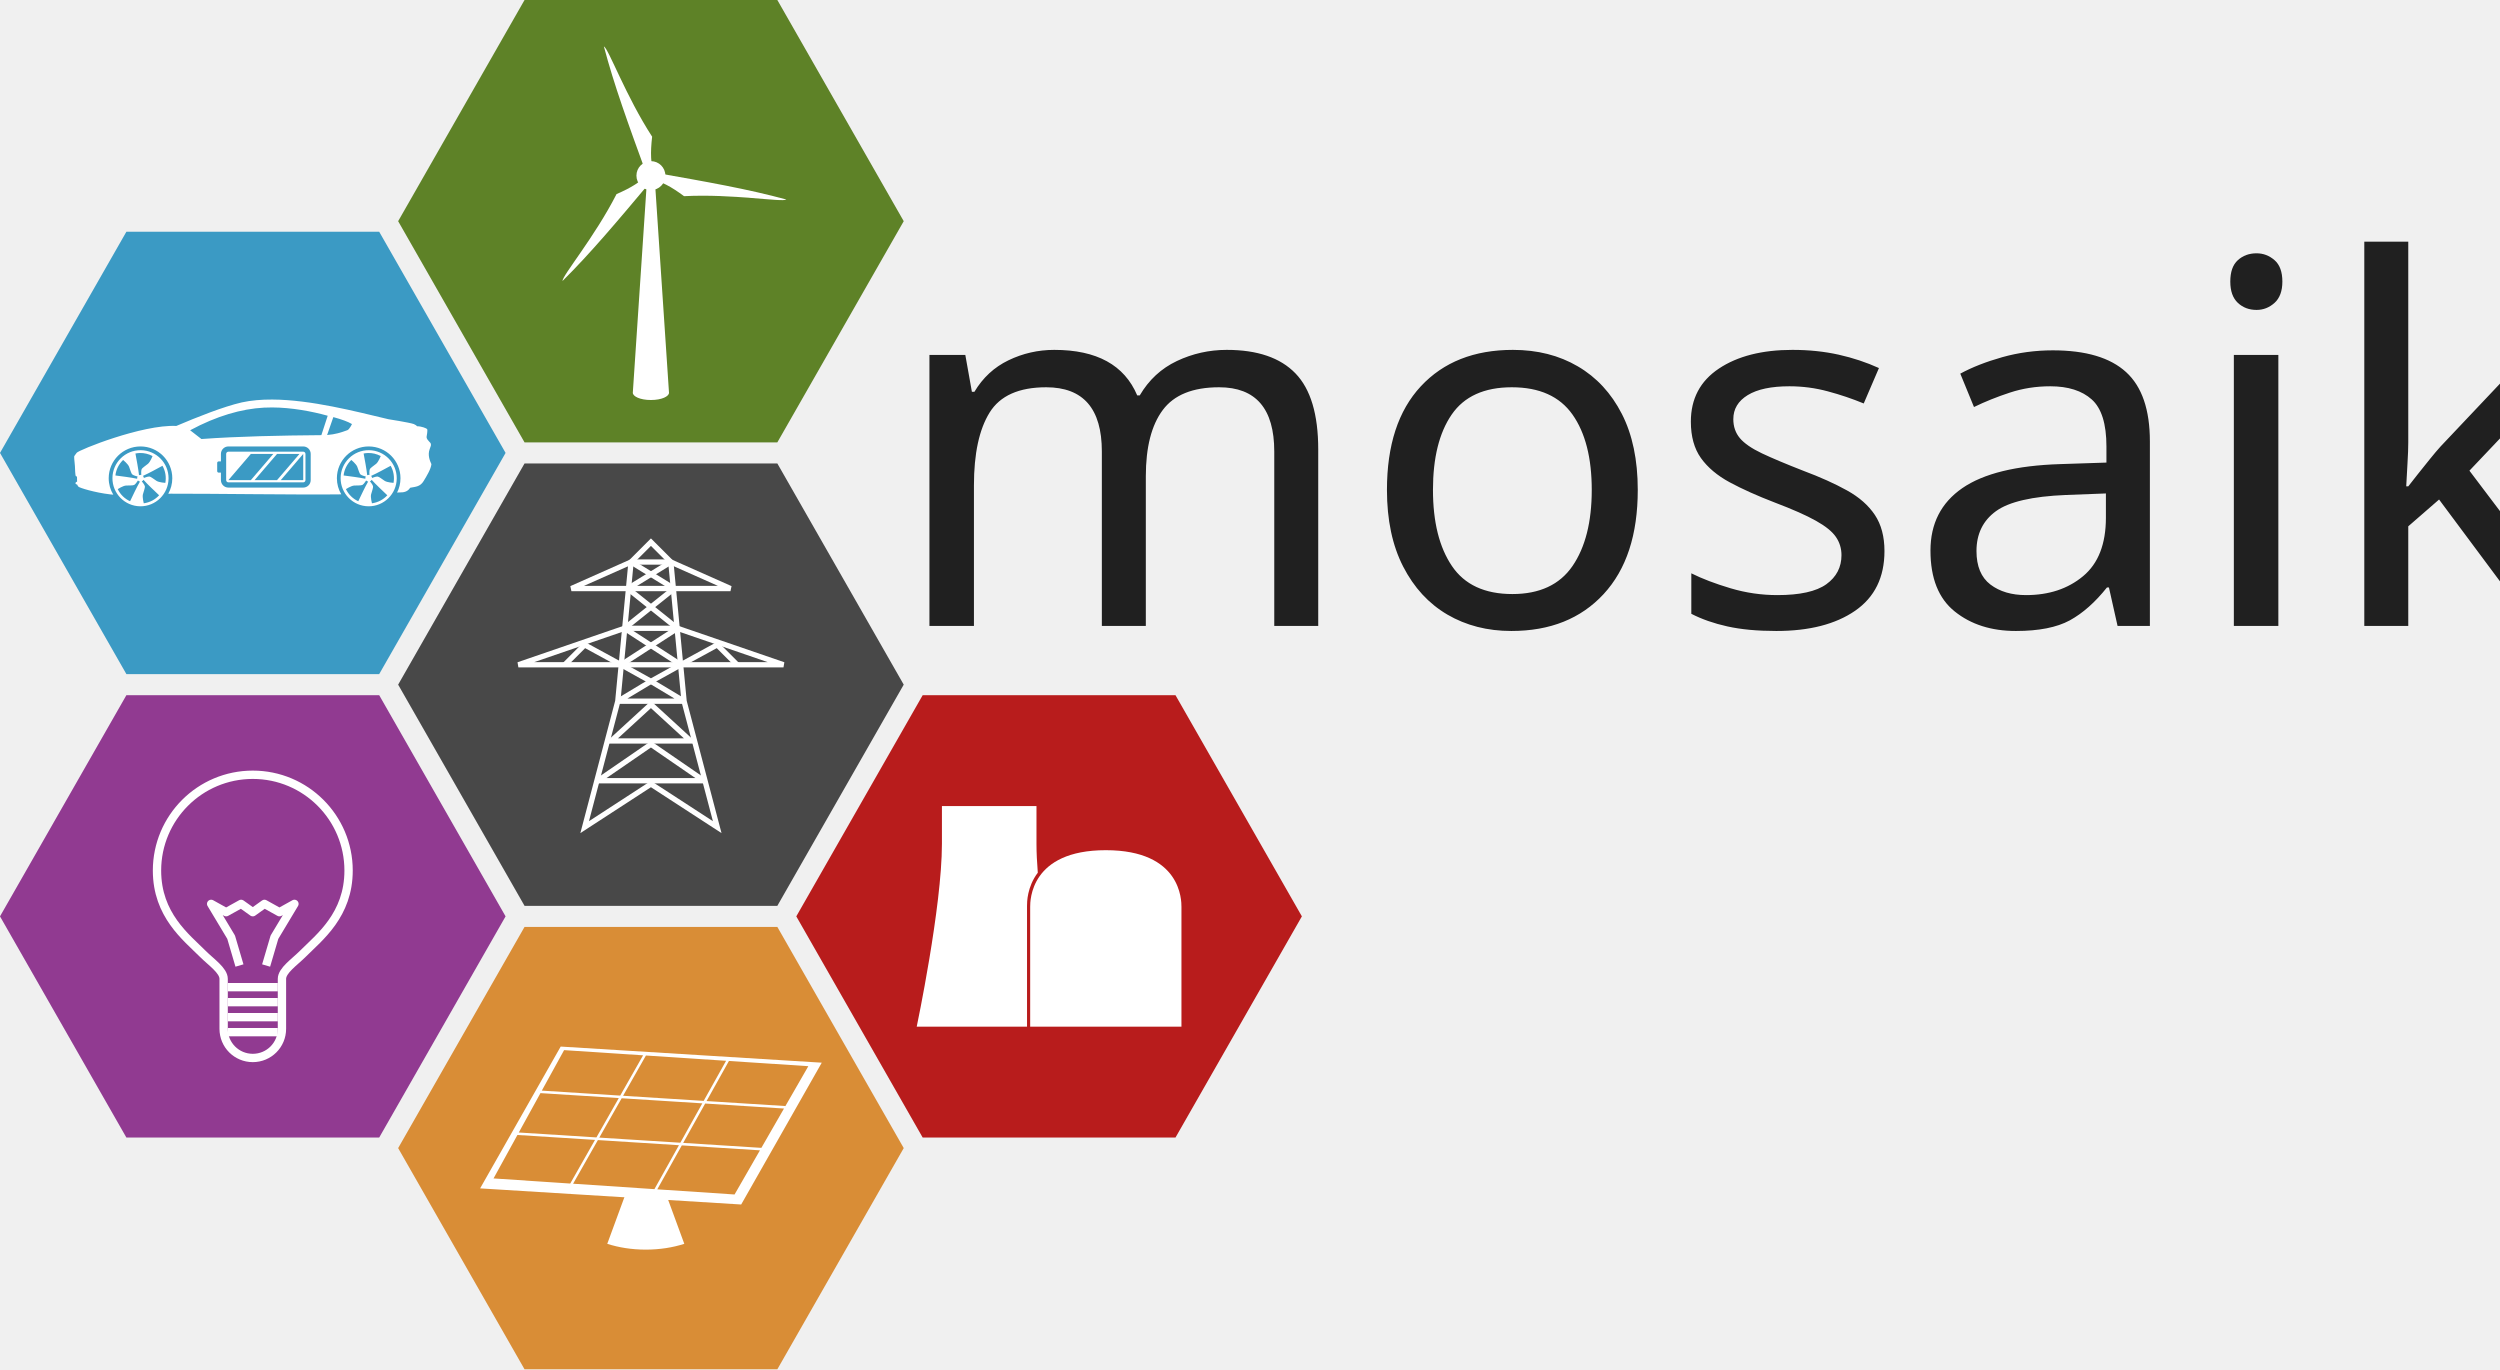
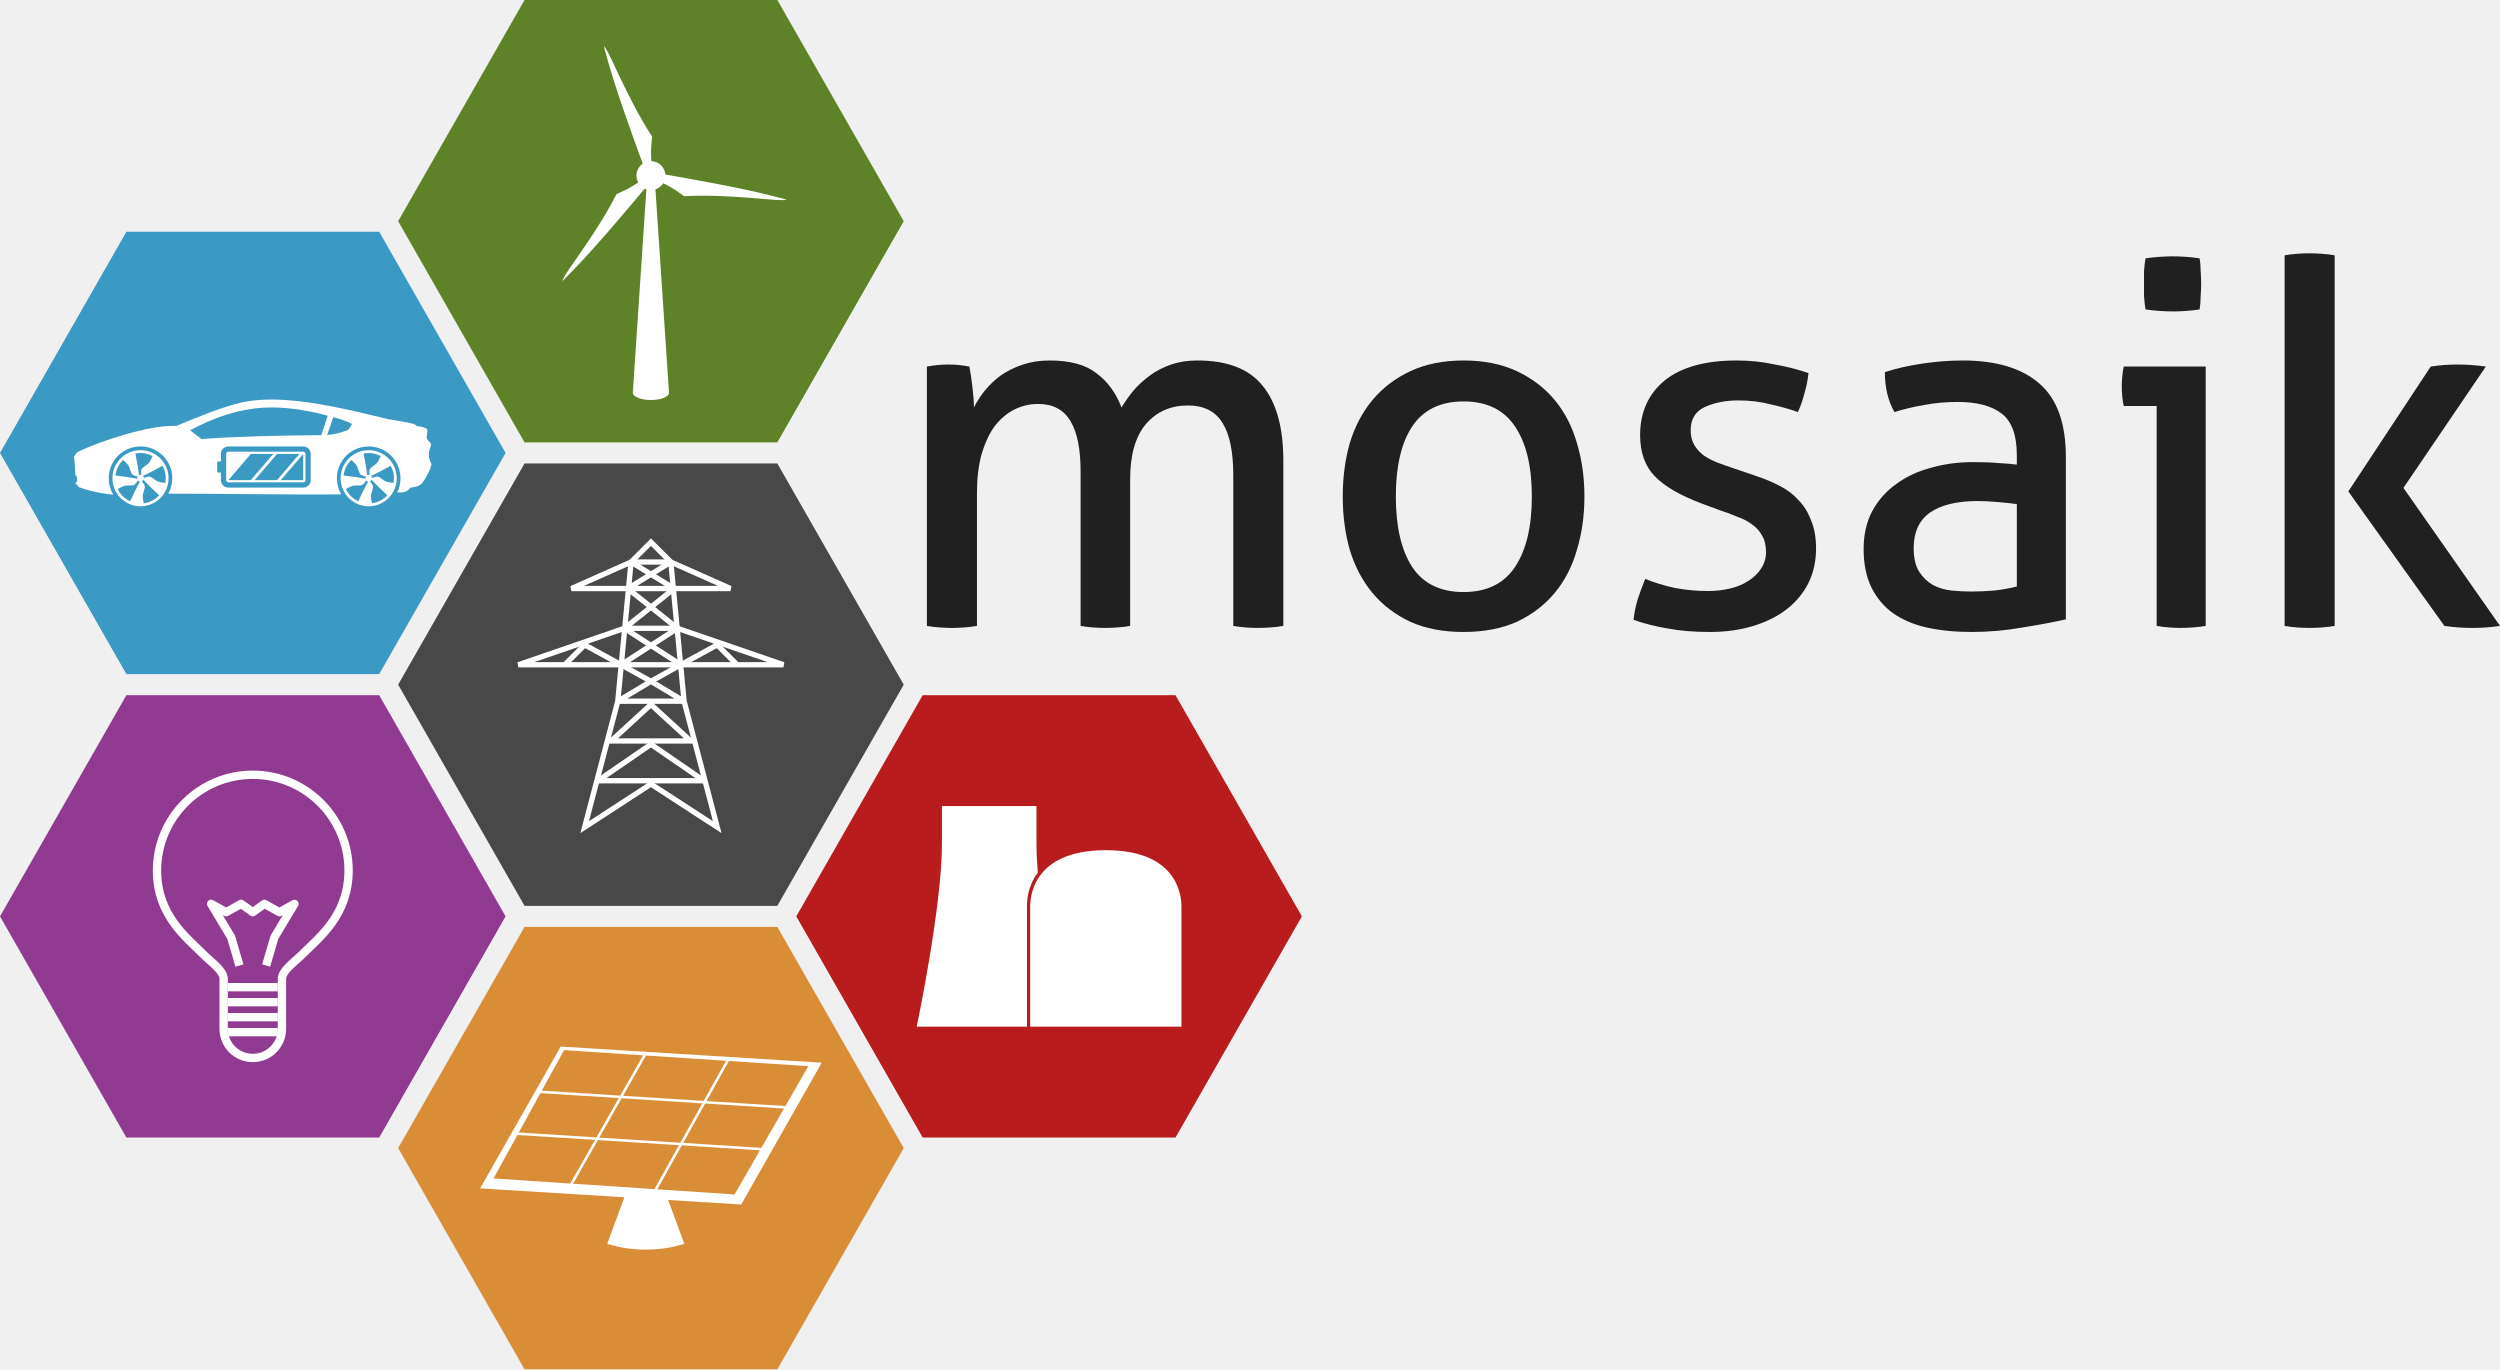
- <svg xmlns="http://www.w3.org/2000/svg" width="593.374" height="325" id="svg3175" version="1.1">
+ <svg xmlns="http://www.w3.org/2000/svg" version="1.1" width="593.374" height="325" id="svg3175">
  <defs id="defs3177" />
-   <g id="layer1" transform="translate(-150,-552.3622)">
-     <text xml:space="preserve" style="font-size:120px;font-style:normal;font-variant:normal;font-weight:normal;font-stretch:normal;text-align:start;line-height:125%;letter-spacing:0px;word-spacing:0px;writing-mode:lr-tb;text-anchor:start;fill:#202020;fill-opacity:1;stroke:none;font-family:Aller;-inkscape-font-specification:Aller" x="360.4" y="700.922" id="text3183">
-       <tspan id="tspan3185" x="360.4" y="700.922" style="font-size:120px;font-style:normal;font-variant:normal;font-weight:normal;font-stretch:normal;text-align:start;line-height:125%;writing-mode:lr-tb;text-anchor:start;fill:#202020;fill-opacity:1;font-family:Aller;-inkscape-font-specification:Aller">mosaik</tspan>
-     </text>
-     <path style="fill:#b81c1c;fill-opacity:1;stroke:none" d="m 369,717.362 -30,52.5 30,52.5 60,0 30,-52.5 -30,-52.5 z" id="path4005-8" />
-     <path style="fill:#484848;fill-opacity:1;stroke:none" d="m 274.5,662.362 -30,52.5 30,52.5 60,0 30,-52.5 -30,-52.5 z" id="path4005-84" />
-     <path style="fill:#5e8227;fill-opacity:1;stroke:none" d="m 274.5,552.362 -30,52.5 30,52.5 60,0 30,-52.5 -30,-52.5 z" id="path4005-3" />
-     <path style="fill:#3b9ac4;fill-opacity:1;stroke:none" d="m 180,607.362 -30,52.5 30,52.5 60,0 30,-52.5 -30,-52.5 z" id="path4005-4" />
-     <path style="fill:#d98d36;fill-opacity:1;stroke:none" d="m 274.5,772.362 -30,52.5 30,52.5 60,0 30,-52.5 -30,-52.5 z" id="path4005-8-0" />
-     <path style="fill:#913a91;fill-opacity:1;stroke:none" d="m 180,717.362 -30,52.5 30,52.5 60,0 30,-52.5 -30,-52.5 z" id="path4005-8-1" />
+   <g transform="translate(-150,-552.3622)" id="layer1">
+     <g id="text3183" style="font-size:120px;font-style:normal;font-variant:normal;font-weight:normal;font-stretch:normal;text-align:start;line-height:125%;letter-spacing:0px;word-spacing:0px;writing-mode:lr-tb;text-anchor:start;fill:#202020;fill-opacity:1;stroke:none;font-family:Aller;-inkscape-font-specification:Aller">
+       <path d="m 370,639.362 c 0.88,-0.16 1.72,-0.28 2.52,-0.36 0.88,-0.08 1.76,-0.12 2.64,-0.12 0.88,6e-5 1.68,0.04 2.4,0.12 0.8,0.08 1.64,0.2 2.52,0.36 0.24,1.2 0.48,2.8 0.72,4.8 0.24,1.92 0.36,3.56 0.36,4.92 0.72,-1.44 1.6,-2.8 2.64,-4.08 1.12,-1.36 2.4,-2.56 3.84,-3.6 1.52,-1.04 3.24,-1.88 5.16,-2.52 1.92,-0.64 4.04,-0.96 6.36,-0.96 4.8,6e-5 8.48,1 11.04,3 2.64,1.92 4.64,4.64 6,8.16 0.8,-1.36 1.76,-2.72 2.88,-4.08 1.2,-1.36 2.52,-2.56 3.96,-3.6 1.44,-1.04 3.08,-1.88 4.92,-2.52 1.84,-0.64 3.92,-0.96 6.24,-0.96 7.12,6e-5 12.28,2 15.48,6 3.28,4 4.92,9.92 4.92,17.76 l 0,39.24 c -0.88,0.16 -1.88,0.28 -3,0.36 -1.12,0.08 -2.12,0.12 -3,0.12 -0.88,0 -1.88,-0.04 -3,-0.12 -1.04,-0.08 -2,-0.2 -2.88,-0.36 l 0,-35.76 c -8e-5,-5.52 -0.84,-9.64 -2.52,-12.36 -1.68,-2.8 -4.44,-4.2 -8.28,-4.2 -4.08,5e-5 -7.4,1.48 -9.96,4.44 -2.48,2.96 -3.72,7.32 -3.72,13.08 l 0,34.8 c -0.88,0.16 -1.88,0.28 -3,0.36 -1.04,0.08 -2,0.12 -2.88,0.12 -0.88,0 -1.88,-0.04 -3,-0.12 -1.04,-0.08 -2,-0.2 -2.88,-0.36 l 0,-36.6 c -4e-5,-5.36 -0.8,-9.36 -2.4,-12 -1.6,-2.72 -4.16,-4.08 -7.68,-4.08 -2,5e-5 -3.88,0.44 -5.64,1.32 -1.76,0.88 -3.32,2.2 -4.68,3.96 -1.28,1.76 -2.32,4 -3.12,6.72 -0.72,2.64 -1.08,5.72 -1.08,9.24 l 0,31.44 c -0.88,0.16 -1.88,0.28 -3,0.36 -1.04,0.08 -2,0.12 -2.88,0.12 -0.88,0 -1.88,-0.04 -3,-0.12 -1.12,-0.08 -2.12,-0.2 -3,-0.36 l 0,-61.56" id="path3047" style="line-height:125%;fill:#202020;font-family:Aller;-inkscape-font-specification:Aller" />
+       <path d="m 497.382,702.362 c -4.8,0 -9,-0.8 -12.6,-2.4 -3.6,-1.68 -6.6,-3.96 -9,-6.84 -2.4,-2.88 -4.2,-6.28 -5.4,-10.2 -1.12,-3.92 -1.68,-8.16 -1.68,-12.72 -10e-6,-4.56 0.56,-8.8 1.68,-12.72 1.2,-3.92 3,-7.32 5.4,-10.2 2.4,-2.88 5.4,-5.16 9,-6.84 3.6,-1.68 7.8,-2.52 12.6,-2.52 4.8,6e-5 9,0.84 12.6,2.52 3.6,1.68 6.6,3.96 9,6.84 2.4,2.88 4.16,6.28 5.28,10.2 1.2,3.92 1.8,8.16 1.8,12.72 -6e-5,4.56 -0.6,8.8 -1.8,12.72 -1.12,3.92 -2.88,7.32 -5.28,10.2 -2.4,2.88 -5.4,5.16 -9,6.84 -3.6,1.6 -7.8,2.4 -12.6,2.4 m 0,-9.48 c 5.52,1e-5 9.6,-2 12.24,-6 2.64,-4 3.96,-9.56 3.96,-16.68 -5e-5,-7.12 -1.32,-12.64 -3.96,-16.56 -2.64,-4 -6.72,-6 -12.24,-6 -5.52,5e-5 -9.6,2 -12.24,6 -2.56,3.92 -3.84,9.44 -3.84,16.56 -2e-5,7.12 1.28,12.68 3.84,16.68 2.64,4 6.72,6 12.24,6" id="path3049" style="line-height:125%;fill:#202020;font-family:Aller;-inkscape-font-specification:Aller" />
+       <path d="m 540.482,689.762 c 2.16,0.88 4.52,1.6 7.08,2.16 2.64,0.48 5.24,0.72 7.8,0.72 1.84,10e-6 3.6,-0.2 5.28,-0.6 1.68,-0.4 3.12,-1 4.32,-1.8 1.28,-0.8 2.28,-1.76 3,-2.88 0.8,-1.2 1.2,-2.52 1.2,-3.96 -3e-5,-1.6 -0.32,-2.92 -0.96,-3.96 -0.56,-1.04 -1.36,-1.92 -2.4,-2.64 -0.96,-0.72 -2.12,-1.32 -3.48,-1.8 -1.28,-0.56 -2.68,-1.08 -4.2,-1.56 l -4.2,-1.56 c -5.12,-1.92 -8.84,-4.08 -11.16,-6.48 -2.32,-2.4 -3.48,-5.64 -3.48,-9.72 0,-5.44 1.92,-9.76 5.76,-12.96 3.92,-3.2 9.64,-4.8 17.16,-4.8 3.12,6e-5 6.16,0.32 9.12,0.96 3.04,0.56 5.68,1.24 7.92,2.04 -0.16,1.6 -0.48,3.2 -0.96,4.8 -0.4,1.6 -0.92,3.08 -1.56,4.44 -1.76,-0.64 -3.88,-1.24 -6.36,-1.8 -2.4,-0.64 -5,-0.96 -7.8,-0.96 -2.96,5e-5 -5.6,0.52 -7.92,1.56 -2.24,1.04 -3.36,2.88 -3.36,5.52 -2e-5,1.36 0.28,2.52 0.84,3.48 0.56,0.96 1.32,1.8 2.28,2.52 0.96,0.64 2.04,1.2 3.24,1.68 1.28,0.48 2.64,0.96 4.08,1.44 l 5.28,1.8 c 1.92,0.64 3.72,1.4 5.4,2.28 1.76,0.88 3.24,2 4.44,3.36 1.28,1.28 2.28,2.88 3,4.8 0.8,1.84 1.2,4.08 1.2,6.72 -5e-5,2.96 -0.6,5.68 -1.8,8.16 -1.2,2.4 -2.92,4.48 -5.16,6.24 -2.16,1.68 -4.8,3 -7.92,3.96 -3.12,0.96 -6.56,1.44 -10.32,1.44 -3.84,0 -7.2,-0.28 -10.08,-0.84 -2.88,-0.48 -5.56,-1.16 -8.04,-2.04 0.16,-1.6 0.48,-3.2 0.96,-4.8 0.56,-1.68 1.16,-3.32 1.8,-4.92" id="path3051" style="line-height:125%;fill:#202020;font-family:Aller;-inkscape-font-specification:Aller" />
+       <path d="m 628.692,672.002 c -1.2,-0.16 -2.72,-0.32 -4.56,-0.48 -1.84,-0.16 -3.4,-0.24 -4.68,-0.24 -4.96,3e-5 -8.76,0.92 -11.4,2.76 -2.56,1.84 -3.84,4.64 -3.84,8.4 -2e-5,2.4 0.44,4.28 1.32,5.64 0.88,1.36 1.96,2.4 3.24,3.12 1.36,0.72 2.84,1.16 4.44,1.32 1.6,0.16 3.12,0.24 4.56,0.24 1.84,1e-5 3.72,-0.08 5.64,-0.24 2,-0.24 3.76,-0.56 5.28,-0.96 l 0,-19.56 m 0,-11.64 c -4e-5,-4.72 -1.2,-8 -3.6,-9.84 -2.4,-1.84 -5.88,-2.76 -10.44,-2.76 -2.8,5e-5 -5.44,0.24 -7.92,0.72 -2.4,0.4 -4.76,0.96 -7.08,1.68 -1.52,-2.64 -2.28,-5.8 -2.28,-9.48 2.72,-0.88 5.72,-1.56 9,-2.04 3.28,-0.48 6.44,-0.72 9.48,-0.72 8,6e-5 14.08,1.84 18.24,5.52 4.16,3.6 6.24,9.4 6.24,17.4 l 0,38.52 c -2.8,0.64 -6.2,1.28 -10.2,1.92 -4,0.72 -8.08,1.08 -12.24,1.08 -3.92,0 -7.48,-0.36 -10.68,-1.08 -3.12,-0.72 -5.8,-1.88 -8.04,-3.48 -2.16,-1.6 -3.84,-3.64 -5.04,-6.12 -1.2,-2.48 -1.8,-5.48 -1.8,-9 -10e-6,-3.44 0.68,-6.44 2.04,-9 1.44,-2.64 3.36,-4.8 5.76,-6.48 2.4,-1.76 5.16,-3.04 8.28,-3.84 3.12,-0.88 6.4,-1.32 9.84,-1.32 2.56,4e-5 4.64,0.08 6.24,0.24 1.68,0.08 3.08,0.2 4.2,0.36 l 0,-2.28" id="path3053" style="line-height:125%;fill:#202020;font-family:Aller;-inkscape-font-specification:Aller" />
+       <path d="m 661.881,648.722 -7.8,0 c -0.16,-0.64 -0.28,-1.36 -0.36,-2.16 -0.08,-0.88 -0.12,-1.72 -0.12,-2.52 0,-0.8 0.04,-1.6 0.12,-2.4 0.08,-0.88 0.2,-1.64 0.36,-2.28 l 19.44,0 0,61.56 c -0.88,0.16 -1.88,0.28 -3,0.36 -1.04,0.08 -2,0.12 -2.88,0.12 -0.8,0 -1.76,-0.04 -2.88,-0.12 -1.04,-0.08 -2,-0.2 -2.88,-0.36 l 0,-52.2 m -2.64,-22.92 c -0.16,-0.96 -0.28,-2 -0.36,-3.12 -1e-5,-1.12 -1e-5,-2.12 0,-3 -1e-5,-0.88 -1e-5,-1.88 0,-3 0.08,-1.12 0.2,-2.12 0.36,-3 1.04,-0.16 2.16,-0.28 3.36,-0.36 1.2,-0.08 2.24,-0.12 3.12,-0.12 0.88,9e-5 1.92,0.04 3.12,0.12 1.2,0.08 2.28,0.2 3.24,0.36 0.16,0.88 0.24,1.88 0.24,3 0.08,1.12 0.12,2.12 0.12,3 -2e-5,0.88 -0.04,1.88 -0.12,3 -2e-5,1.12 -0.08,2.16 -0.24,3.12 -0.96,0.16 -2.04,0.28 -3.24,0.36 -1.12,0.08 -2.12,0.12 -3,0.12 -0.96,7e-5 -2.04,-0.04 -3.24,-0.12 -1.2,-0.08 -2.32,-0.2 -3.36,-0.36" id="path3055" style="line-height:125%;fill:#202020;font-family:Aller;-inkscape-font-specification:Aller" />
+       <path d="m 692.254,612.962 c 0.88,-0.16 1.84,-0.28 2.88,-0.36 1.12,-0.08 2.12,-0.12 3,-0.12 0.88,9e-5 1.88,0.04 3,0.12 1.12,0.08 2.12,0.2 3,0.36 l 0,87.96 c -0.88,0.16 -1.88,0.28 -3,0.36 -1.12,0.08 -2.12,0.12 -3,0.12 -0.88,0 -1.88,-0.04 -3,-0.12 -1.04,-0.08 -2,-0.2 -2.88,-0.36 l 0,-87.96 m 15.12,56.04 19.56,-29.64 c 1.04,-0.16 2.08,-0.28 3.12,-0.36 1.04,-0.08 2.12,-0.12 3.24,-0.12 1.2,6e-5 2.32,0.04 3.36,0.12 1.12,0.08 2.24,0.2 3.36,0.36 l -19.56,28.8 22.92,32.76 c -1.12,0.16 -2.2,0.28 -3.24,0.36 -1.04,0.08 -2.12,0.12 -3.24,0.12 -1.12,0 -2.24,-0.04 -3.36,-0.12 -1.12,-0.08 -2.24,-0.2 -3.36,-0.36 l -22.8,-31.92" id="path3057" style="line-height:125%;fill:#202020;font-family:Aller;-inkscape-font-specification:Aller" />
+     </g>
+     <path d="m 369,717.362 -30,52.5 30,52.5 60,0 30,-52.5 -30,-52.5 z" id="path4005-8" style="fill:#b81c1c;fill-opacity:1;stroke:none" />
+     <path d="m 274.5,662.362 -30,52.5 30,52.5 60,0 30,-52.5 -30,-52.5 z" id="path4005-84" style="fill:#484848;fill-opacity:1;stroke:none" />
+     <path d="m 274.5,552.362 -30,52.5 30,52.5 60,0 30,-52.5 -30,-52.5 z" id="path4005-3" style="fill:#5e8227;fill-opacity:1;stroke:none" />
+     <path d="m 180,607.362 -30,52.5 30,52.5 60,0 30,-52.5 -30,-52.5 z" id="path4005-4" style="fill:#3b9ac4;fill-opacity:1;stroke:none" />
+     <path d="m 274.5,772.362 -30,52.5 30,52.5 60,0 30,-52.5 -30,-52.5 z" id="path4005-8-0" style="fill:#d98d36;fill-opacity:1;stroke:none" />
+     <path d="m 180,717.362 -30,52.5 30,52.5 60,0 30,-52.5 -30,-52.5 z" id="path4005-8-1" style="fill:#913a91;fill-opacity:1;stroke:none" />
    <g transform="matrix(0.1717984,0,0,0.1717984,252.9534,476.8175)" id="g3100">
-       <path id="path3778" d="m 295,682.362 -20,300 c 0,5 10,10 25,10 15,0 25,-5 25,-10 l -20,-300 z" style="fill:#ffffff;fill-opacity:1;stroke:none" />
-       <path transform="translate(30,472.3616)" d="m 290,210 c 0,11.046 -8.954,20 -20,20 -11.046,0 -20,-8.954 -20,-20 0,-11.046 8.954,-20 20,-20 11.046,0 20,8.954 20,20 z" id="path3772" style="fill:#ffffff;fill-opacity:1;stroke:none" />
-       <path id="rect3774" d="m 487.133,715.373 c -5.792,4.056 -74.729,-8.1 -141.346,-4.615 -17.96,-13.321 -31.864,-20.85 -46.636,-23.455 l 1.736,-9.848 c 78.785,13.892 132.949,23.443 186.245,37.917 z" style="fill:#ffffff;fill-opacity:1;stroke:none" />
-       <path id="rect3774-50" d="m 177.843,827.971 c -0.616,-7.044 44.379,-60.667 74.669,-120.102 20.516,-8.893 33.988,-17.17 43.63,-28.66 l 7.66,6.428 c -51.423,61.284 -86.776,103.416 -125.96,142.334 z" style="fill:#ffffff;fill-opacity:1;stroke:none" />
-       <path id="rect3774-5" d="m 235.016,503.836 c 6.409,2.988 30.35,68.767 66.677,124.717 -2.557,22.214 -2.125,38.02 3.006,52.115 l -9.397,3.42 c -27.362,-75.175 -46.173,-126.859 -60.285,-180.252 z" style="fill:#ffffff;fill-opacity:1;stroke:none" />
+       <path d="m 295,682.362 -20,300 c 0,5 10,10 25,10 15,0 25,-5 25,-10 l -20,-300 z" id="path3778" style="fill:#ffffff;fill-opacity:1;stroke:none" />
+       <path d="m 290,210 a 20,20 0 1 1 -40,0 20,20 0 1 1 40,0 z" transform="translate(30,472.3616)" id="path3772" style="fill:#ffffff;fill-opacity:1;stroke:none" />
+       <path d="m 487.133,715.373 c -5.792,4.056 -74.729,-8.1 -141.346,-4.615 -17.96,-13.321 -31.864,-20.85 -46.636,-23.455 l 1.736,-9.848 c 78.785,13.892 132.949,23.443 186.245,37.917 z" id="rect3774" style="fill:#ffffff;fill-opacity:1;stroke:none" />
+       <path d="m 177.843,827.971 c -0.616,-7.044 44.379,-60.667 74.669,-120.102 20.516,-8.893 33.988,-17.17 43.63,-28.66 l 7.66,6.428 c -51.423,61.284 -86.776,103.416 -125.96,142.334 z" id="rect3774-50" style="fill:#ffffff;fill-opacity:1;stroke:none" />
+       <path d="m 235.016,503.836 c 6.409,2.988 30.35,68.767 66.677,124.717 -2.557,22.214 -2.125,38.02 3.006,52.115 l -9.397,3.42 c -27.362,-75.175 -46.173,-126.859 -60.285,-180.252 z" id="rect3774-5" style="fill:#ffffff;fill-opacity:1;stroke:none" />
    </g>
    <g transform="matrix(0.1573032,0,0,0.1573032,257.309,595.7268)" id="g3123">
-       <path id="path4363" d="m 270,572.362 -90,40 240,0 -90,-40 z" style="fill:none;stroke:#ffffff;stroke-width:8;stroke-linecap:butt;stroke-linejoin:miter;stroke-miterlimit:4;stroke-opacity:1;stroke-dasharray:none" />
-       <path id="path4363-1" transform="translate(0,452.3616)" d="M 300,90 270,120 250,330 200,520 300,455 400,520 350,330 330,120 z" style="fill:none;stroke:#ffffff;stroke-width:8;stroke-linecap:square;stroke-linejoin:miter;stroke-miterlimit:4;stroke-opacity:1;stroke-dasharray:none" />
-       <path id="path4363-2" d="m 260,672.362 -160,55 400,0 -160,-55 z" style="fill:none;stroke:#ffffff;stroke-width:8;stroke-linecap:butt;stroke-linejoin:miter;stroke-miterlimit:4;stroke-opacity:1;stroke-dasharray:none" />
-       <path transform="translate(0,452.3616)" id="path3807" d="m 220,450 160,0 -80,-55 z" style="fill:none;stroke:#ffffff;stroke-width:8;stroke-linecap:butt;stroke-linejoin:bevel;stroke-miterlimit:4;stroke-opacity:1;stroke-dasharray:none" />
-       <path transform="translate(0,452.3616)" id="path3809" d="m 240,390 120,0 -60,-55 z" style="fill:none;stroke:#ffffff;stroke-width:8;stroke-linecap:butt;stroke-linejoin:miter;stroke-miterlimit:4;stroke-opacity:1;stroke-dasharray:none" />
-       <path transform="translate(0,452.3616)" id="path3811" d="m 250,330 100,0 -50,-30 z" style="fill:none;stroke:#ffffff;stroke-width:8;stroke-linecap:butt;stroke-linejoin:bevel;stroke-miterlimit:4;stroke-opacity:1;stroke-dasharray:none" />
-       <path transform="translate(0,452.3616)" id="path3813" d="m 260,220 85,55 55,-30 30,30" style="fill:none;stroke:#ffffff;stroke-width:8;stroke-linecap:butt;stroke-linejoin:miter;stroke-miterlimit:4;stroke-opacity:1;stroke-dasharray:none" />
-       <path transform="translate(0,452.3616)" id="path3815" d="m 340,220 -85,55 -55,-30 -30,30" style="fill:none;stroke:#ffffff;stroke-width:8;stroke-linecap:butt;stroke-linejoin:miter;stroke-miterlimit:4;stroke-opacity:1;stroke-dasharray:none" />
-       <path transform="translate(0,452.3616)" id="path3819" d="m 340,220 -75,-60 65,-40" style="fill:none;stroke:#ffffff;stroke-width:8;stroke-linecap:butt;stroke-linejoin:miter;stroke-miterlimit:4;stroke-opacity:1;stroke-dasharray:none" />
-       <path id="path3819-3" d="m 260,672.362 75,-60 -65,-40" style="fill:none;stroke:#ffffff;stroke-width:8;stroke-linecap:butt;stroke-linejoin:miter;stroke-miterlimit:4;stroke-opacity:1;stroke-dasharray:none" />
-       <path transform="translate(0,452.3616)" id="path3878" d="m 255,275 45,25 45,-25" style="fill:none;stroke:#ffffff;stroke-width:8;stroke-linecap:butt;stroke-linejoin:miter;stroke-miterlimit:4;stroke-opacity:1;stroke-dasharray:none" />
+       <path d="m 270,572.362 -90,40 240,0 -90,-40 z" id="path4363" style="fill:none;stroke:#ffffff;stroke-width:8;stroke-linecap:butt;stroke-linejoin:miter;stroke-miterlimit:4;stroke-opacity:1;stroke-dasharray:none" />
+       <path d="M 300,90 270,120 250,330 200,520 300,455 400,520 350,330 330,120 z" transform="translate(0,452.3616)" id="path4363-1" style="fill:none;stroke:#ffffff;stroke-width:8;stroke-linecap:square;stroke-linejoin:miter;stroke-miterlimit:4;stroke-opacity:1;stroke-dasharray:none" />
+       <path d="m 260,672.362 -160,55 400,0 -160,-55 z" id="path4363-2" style="fill:none;stroke:#ffffff;stroke-width:8;stroke-linecap:butt;stroke-linejoin:miter;stroke-miterlimit:4;stroke-opacity:1;stroke-dasharray:none" />
+       <path d="m 220,450 160,0 -80,-55 z" transform="translate(0,452.3616)" id="path3807" style="fill:none;stroke:#ffffff;stroke-width:8;stroke-linecap:butt;stroke-linejoin:bevel;stroke-miterlimit:4;stroke-opacity:1;stroke-dasharray:none" />
+       <path d="m 240,390 120,0 -60,-55 z" transform="translate(0,452.3616)" id="path3809" style="fill:none;stroke:#ffffff;stroke-width:8;stroke-linecap:butt;stroke-linejoin:miter;stroke-miterlimit:4;stroke-opacity:1;stroke-dasharray:none" />
+       <path d="m 250,330 100,0 -50,-30 z" transform="translate(0,452.3616)" id="path3811" style="fill:none;stroke:#ffffff;stroke-width:8;stroke-linecap:butt;stroke-linejoin:bevel;stroke-miterlimit:4;stroke-opacity:1;stroke-dasharray:none" />
+       <path d="m 260,220 85,55 55,-30 30,30" transform="translate(0,452.3616)" id="path3813" style="fill:none;stroke:#ffffff;stroke-width:8;stroke-linecap:butt;stroke-linejoin:miter;stroke-miterlimit:4;stroke-opacity:1;stroke-dasharray:none" />
+       <path d="m 340,220 -85,55 -55,-30 -30,30" transform="translate(0,452.3616)" id="path3815" style="fill:none;stroke:#ffffff;stroke-width:8;stroke-linecap:butt;stroke-linejoin:miter;stroke-miterlimit:4;stroke-opacity:1;stroke-dasharray:none" />
+       <path d="m 340,220 -75,-60 65,-40" transform="translate(0,452.3616)" id="path3819" style="fill:none;stroke:#ffffff;stroke-width:8;stroke-linecap:butt;stroke-linejoin:miter;stroke-miterlimit:4;stroke-opacity:1;stroke-dasharray:none" />
+       <path d="m 260,672.362 75,-60 -65,-40" id="path3819-3" style="fill:none;stroke:#ffffff;stroke-width:8;stroke-linecap:butt;stroke-linejoin:miter;stroke-miterlimit:4;stroke-opacity:1;stroke-dasharray:none" />
+       <path d="m 255,275 45,25 45,-25" transform="translate(0,452.3616)" id="path3878" style="fill:none;stroke:#ffffff;stroke-width:8;stroke-linecap:butt;stroke-linejoin:miter;stroke-miterlimit:4;stroke-opacity:1;stroke-dasharray:none" />
    </g>
    <g transform="matrix(0.1530013,0,0,0.1530013,258.9439,703.2473)" id="g3158">
-       <path id="path3778-7" d="m 259.75,862.362 -29.75,81 c 17.75,5.738 38.11,9 59.75,9 21.64,0 42,-3.262 59.75,-9 l -29.75,-81 -60,0 z" style="fill:#ffffff;fill-opacity:1;stroke:none" />
-       <path id="path3803" d="m 157.75,637.362 -125,220 405,25 125,-220 -405,-25 z m 5.281,5.531 122.531,8.062 -35.5,62.469 -121.594,-7.719 34.562,-62.812 z M 290,651.237 l 124.312,8.188 -34.75,62.188 L 254.531,713.705 290,651.237 z m 128.75,8.469 123.156,8.094 -35.562,61.844 -122.312,-7.75 34.719,-62.188 z m -292.375,49.875 121.5,7.688 -34.688,61.031 -120.437,-7.625 33.625,-61.094 z m 125.969,7.969 125.094,7.906 -34.094,61.062 -125.688,-7.938 34.688,-61.031 z m 129.531,8.188 122.281,7.75 -35.094,61 -121.281,-7.688 34.094,-61.062 z M 90.625,774.518 211,782.143 172.531,849.862 53.563,841.924 90.625,774.518 z M 215.469,782.424 341.188,790.393 303.156,858.549 177,850.143 215.469,782.424 z m 130.188,8.25 121.188,7.656 -39.375,68.5 -119.875,-8 38.062,-68.156 z" style="fill:#ffffff;fill-opacity:1;stroke:none" />
+       <path d="m 259.75,862.362 -29.75,81 c 17.75,5.738 38.11,9 59.75,9 21.64,0 42,-3.262 59.75,-9 l -29.75,-81 -60,0 z" id="path3778-7" style="fill:#ffffff;fill-opacity:1;stroke:none" />
+       <path d="m 157.75,637.362 -125,220 405,25 125,-220 -405,-25 z m 5.281,5.531 122.531,8.062 -35.5,62.469 -121.594,-7.719 34.562,-62.812 z M 290,651.237 l 124.312,8.188 -34.75,62.188 L 254.531,713.705 290,651.237 z m 128.75,8.469 123.156,8.094 -35.562,61.844 -122.312,-7.75 34.719,-62.188 z m -292.375,49.875 121.5,7.688 -34.688,61.031 -120.437,-7.625 33.625,-61.094 z m 125.969,7.969 125.094,7.906 -34.094,61.062 -125.688,-7.938 34.688,-61.031 z m 129.531,8.188 122.281,7.75 -35.094,61 -121.281,-7.688 34.094,-61.062 z M 90.625,774.518 211,782.143 172.531,849.862 53.563,841.924 90.625,774.518 z M 215.469,782.424 341.188,790.393 303.156,858.549 177,850.143 215.469,782.424 z m 130.188,8.25 121.188,7.656 -39.375,68.5 -119.875,-8 38.062,-68.156 z" id="path3803" style="fill:#ffffff;fill-opacity:1;stroke:none" />
    </g>
    <g transform="matrix(0.1496063,0,0,0.1496063,352.622,653.564)" id="g3175">
-       <path id="rect3777" d="m 280,762.362 c 0,-10 0,-90 120,-90 120,0 120,80 120,90 0,10 0,190 0,190 l -240,0 c 0,0 0,-180 0,-190 z" style="fill:#ffffff;fill-opacity:1;stroke:none" />
-       <path id="rect3780" d="m 140,602.362 0,60 c 0,100 -40,290 -40,290 l 175,0 0,-191.781 c 0,-5.336 -2.8e-4,-29.922 17.094,-52.5 C 290.787,691.639 290,676.124 290,662.362 l 0,-60 -150,0 z" style="fill:#ffffff;fill-opacity:1;stroke:none" />
+       <path d="m 280,762.362 c 0,-10 0,-90 120,-90 120,0 120,80 120,90 0,10 0,190 0,190 l -240,0 c 0,0 0,-180 0,-190 z" id="rect3777" style="fill:#ffffff;fill-opacity:1;stroke:none" />
+       <path d="m 140,602.362 0,60 c 0,100 -40,290 -40,290 l 175,0 0,-191.781 c 0,-5.336 -2.8e-4,-29.922 17.094,-52.5 C 290.787,691.639 290,676.124 290,662.362 l 0,-60 -150,0 z" id="rect3780" style="fill:#ffffff;fill-opacity:1;stroke:none" />
    </g>
    <g transform="matrix(0.3954059,0,0,0.3954059,91.37822,437.7759)" id="g3841" style="stroke:#ffffff;stroke-width:5;stroke-miterlimit:4;stroke-opacity:1;stroke-dasharray:none">
-       <path id="path4343" transform="translate(0,452.3616)" d="m 300,302.5 c -31.756,0 -57.5,25.744 -57.5,57.5 0,26.656 17.5,40 27.5,50 5,5 12.5,10 12.5,15 0,10 0,30 0,30 0,9.695 7.805,17.5 17.5,17.5 9.695,0 17.5,-7.805 17.5,-17.5 0,0 0,-20 0,-30 0,-5 7.5,-10 12.5,-15 10,-10 27.5,-23.344 27.5,-50 0,-31.756 -25.744,-57.5 -57.5,-57.5 z" style="fill:none;stroke:#ffffff;stroke-width:5;stroke-miterlimit:4;stroke-opacity:1;stroke-dasharray:none" />
-       <path transform="translate(0,452.3616)" id="path3790" d="m 285,430 30,0" style="fill:none;stroke:#ffffff;stroke-width:5;stroke-linecap:butt;stroke-linejoin:miter;stroke-miterlimit:4;stroke-opacity:1;stroke-dasharray:none" />
-       <path id="path3790-3" d="m 285,891.362 30,0" style="fill:none;stroke:#ffffff;stroke-width:5;stroke-linecap:butt;stroke-linejoin:miter;stroke-miterlimit:4;stroke-opacity:1;stroke-dasharray:none" />
-       <path id="path3790-2" d="m 285,900.362 30,0" style="fill:none;stroke:#ffffff;stroke-width:5;stroke-linecap:butt;stroke-linejoin:miter;stroke-miterlimit:4;stroke-opacity:1;stroke-dasharray:none" />
-       <path id="path3790-8" d="m 285,909.362 30,0" style="fill:none;stroke:#ffffff;stroke-width:5;stroke-linecap:butt;stroke-linejoin:miter;stroke-miterlimit:4;stroke-opacity:1;stroke-dasharray:none" />
-       <path transform="translate(0,452.3616)" id="path3839" d="m 292,417 -5,-17 -12,-20 9,5 9,-5 7,5 7,-5 9,5 9,-5 -12,20 -5,17" style="fill:none;stroke:#ffffff;stroke-width:5;stroke-linecap:butt;stroke-linejoin:round;stroke-miterlimit:4;stroke-opacity:1;stroke-dasharray:none" />
+       <path d="m 300,302.5 c -31.756,0 -57.5,25.744 -57.5,57.5 0,26.656 17.5,40 27.5,50 5,5 12.5,10 12.5,15 0,10 0,30 0,30 0,9.695 7.805,17.5 17.5,17.5 9.695,0 17.5,-7.805 17.5,-17.5 0,0 0,-20 0,-30 0,-5 7.5,-10 12.5,-15 10,-10 27.5,-23.344 27.5,-50 0,-31.756 -25.744,-57.5 -57.5,-57.5 z" transform="translate(0,452.3616)" id="path4343" style="fill:none;stroke:#ffffff;stroke-width:5;stroke-miterlimit:4;stroke-opacity:1;stroke-dasharray:none" />
+       <path d="m 285,430 30,0" transform="translate(0,452.3616)" id="path3790" style="fill:none;stroke:#ffffff;stroke-width:5;stroke-linecap:butt;stroke-linejoin:miter;stroke-miterlimit:4;stroke-opacity:1;stroke-dasharray:none" />
+       <path d="m 285,891.362 30,0" id="path3790-3" style="fill:none;stroke:#ffffff;stroke-width:5;stroke-linecap:butt;stroke-linejoin:miter;stroke-miterlimit:4;stroke-opacity:1;stroke-dasharray:none" />
+       <path d="m 285,900.362 30,0" id="path3790-2" style="fill:none;stroke:#ffffff;stroke-width:5;stroke-linecap:butt;stroke-linejoin:miter;stroke-miterlimit:4;stroke-opacity:1;stroke-dasharray:none" />
+       <path d="m 285,909.362 30,0" id="path3790-8" style="fill:none;stroke:#ffffff;stroke-width:5;stroke-linecap:butt;stroke-linejoin:miter;stroke-miterlimit:4;stroke-opacity:1;stroke-dasharray:none" />
+       <path d="m 292,417 -5,-17 -12,-20 9,5 9,-5 7,5 7,-5 9,5 9,-5 -12,20 -5,17" transform="translate(0,452.3616)" id="path3839" style="fill:none;stroke:#ffffff;stroke-width:5;stroke-linecap:butt;stroke-linejoin:round;stroke-miterlimit:4;stroke-opacity:1;stroke-dasharray:none" />
    </g>
    <g transform="matrix(0.1775737,0,0,0.1775737,156.2675,506.0804)" id="g3209">
-       <path style="fill:#ffffff;fill-opacity:1;stroke:none" d="m 152.828,862.363 c -20.709,-0.179 -37.648,16.461 -37.827,37.17 -0.179,20.709 16.461,37.648 37.17,37.827 20.709,0.179 37.648,-16.461 37.827,-37.17 0.179,-20.709 -16.461,-37.648 -37.17,-37.827 z m -1.266,3.773 c 5.854,-0.162 11.7,1.21 17.062,4.078 0,0 -3.01,7.705 -6.094,10.312 -3.084,2.607 -7.633,5.325 -8.531,7.336 -0.898,2.011 -0.469,7.617 -0.469,7.617 -1.111,-0.248 -2.049,-0.119 -3.023,0.352 -0.915,-8.73 -3.261,-20.678 -4.781,-29.015 1.937,-0.394 3.884,-0.626 5.836,-0.68 z m -22.288,9.281 c 0,0 6.395,5.238 7.922,8.976 1.526,3.738 2.701,8.907 4.336,10.382 1.635,1.475 7.125,2.789 7.125,2.789 -0.579,0.98 -0.756,1.928 -0.609,3 -8.586,-1.828 -20.686,-3.276 -29.085,-4.406 0.896,-7.855 4.466,-15.124 10.312,-20.741 z m 52.592,7.804 c 3.892,6.882 5.272,14.846 3.844,22.827 0,0 -8.263,-0.474 -11.695,-2.601 -3.432,-2.127 -7.419,-5.627 -9.609,-5.859 -2.19,-0.233 -7.406,1.922 -7.406,1.922 -0.108,-1.133 -0.517,-2.008 -1.266,-2.789 8.021,-3.568 18.673,-9.477 26.132,-13.499 z m -25.405,18.749 c 5.872,6.525 14.799,14.82 20.929,20.671 -5.343,5.828 -12.499,9.602 -20.53,10.711 0,0 -2.111,-8.008 -1.148,-11.929 0.963,-3.921 3.057,-8.79 2.601,-10.945 -0.456,-2.155 -4.101,-6.445 -4.101,-6.445 1.045,-0.453 1.738,-1.109 2.25,-2.062 z m -7.359,0.844 c 0.753,0.854 1.607,1.308 2.672,1.5 -4.392,7.601 -9.525,18.658 -13.195,26.296 -7.194,-3.28 -12.987,-8.922 -16.523,-16.218 0,0 6.965,-4.461 10.992,-4.758 4.027,-0.296 9.294,0.185 11.203,-0.914 1.909,-1.099 4.851,-5.906 4.851,-5.906 z" id="path3787-5-4" />
-       <path style="fill:#ffffff;fill-opacity:1;stroke:none" d="m 457.828,862.363 c -20.709,-0.179 -37.648,16.461 -37.827,37.17 -0.179,20.709 16.461,37.648 37.17,37.827 20.709,0.179 37.648,-16.461 37.827,-37.17 0.179,-20.709 -16.461,-37.648 -37.17,-37.827 z m -1.266,3.773 c 5.854,-0.162 11.7,1.21 17.062,4.078 0,0 -3.01,7.705 -6.094,10.312 -3.084,2.607 -7.633,5.325 -8.531,7.336 -0.898,2.011 -0.469,7.617 -0.469,7.617 -1.111,-0.248 -2.049,-0.119 -3.023,0.352 -0.915,-8.73 -3.261,-20.678 -4.781,-29.015 1.937,-0.394 3.884,-0.626 5.836,-0.68 z m -22.288,9.281 c 0,0 6.395,5.238 7.922,8.976 1.526,3.738 2.701,8.907 4.336,10.382 1.635,1.475 7.125,2.789 7.125,2.789 -0.579,0.98 -0.756,1.928 -0.609,3 -8.586,-1.828 -20.686,-3.276 -29.085,-4.406 0.896,-7.855 4.466,-15.124 10.312,-20.741 z m 52.592,7.804 c 3.892,6.882 5.272,14.846 3.844,22.827 0,0 -8.263,-0.474 -11.695,-2.601 -3.432,-2.127 -7.419,-5.627 -9.609,-5.859 -2.19,-0.233 -7.406,1.922 -7.406,1.922 -0.108,-1.133 -0.517,-2.008 -1.266,-2.789 8.021,-3.568 18.673,-9.477 26.132,-13.499 z m -25.405,18.749 c 5.872,6.525 14.799,14.82 20.929,20.671 -5.343,5.828 -12.499,9.602 -20.53,10.711 0,0 -2.111,-8.008 -1.148,-11.929 0.963,-3.921 3.057,-8.79 2.601,-10.945 -0.456,-2.155 -4.101,-6.445 -4.101,-6.445 1.045,-0.453 1.738,-1.109 2.25,-2.062 z m -7.359,0.844 c 0.753,0.854 1.607,1.308 2.672,1.5 -4.392,7.601 -9.525,18.658 -13.195,26.296 -7.194,-3.28 -12.987,-8.922 -16.523,-16.218 0,0 6.965,-4.461 10.992,-4.758 4.027,-0.296 9.294,0.185 11.203,-0.914 1.909,-1.099 4.851,-5.906 4.851,-5.906 z" id="path3787-5-4-7" />
-       <path id="path4102" transform="translate(0,452.3616)" d="m 328.594,342.312 c -14.423,-0.07 -28.196,1.059 -40.812,3.844 -24.827,5.733 -59.791,19.694 -87.375,31.438 -45.647,-2.108 -130.777,32.261 -133.188,35.906 -2.411,3.646 -3.325,3.899 -3.375,5.281 -0.05,4.104 0.885,8.508 1,12.438 0.115,3.929 0.452,12.762 1.25,13.438 0.798,0.675 0.676,0.209 1.531,0.656 l 0.125,6.656 c -0.94,0.359 -2.159,1.066 -2.156,2.25 0.003,1.184 1.435,1.594 2.406,1.875 0,0 0.138,1.127 1.5,2.656 1.362,1.529 21.766,7.951 42.469,10.312 1.444,0.165 2.806,0.294 4.156,0.406 C 112.243,463.056 110,455.544 110,447.5 c 0,-23.472 19.028,-42.5 42.5,-42.5 23.472,0 42.5,19.028 42.5,42.5 0,7.515 -1.953,14.562 -5.375,20.688 1.2,-0.007 2.375,-0.027 3.656,-0.031 51.002,-0.176 173.349,1.619 224.688,0.906 1.011,-0.014 1.936,-0.044 2.875,-0.062 C 417.134,462.69 415,455.349 415,447.5 c 0,-23.472 19.028,-42.5 42.5,-42.5 23.472,0 42.5,19.028 42.5,42.5 0,6.893 -1.65,13.399 -4.562,19.156 1.847,-0.107 4.25,-0.25 4.25,-0.25 7.38,0.261 10.925,-2.724 13.375,-6.219 7.601,-1.364 13.401,-1.511 17.875,-8.906 4.474,-7.396 9.821,-16.228 10.406,-22.656 -1.907,-4.072 -5.35,-11.914 -2.312,-20.062 1.854,-4.974 1.708,-4.616 1.625,-6.531 0.028,-2.691 -5.373,-4.833 -5.812,-9.531 0.371,-2.037 1.604,-9.055 0.844,-10.469 -0.76,-1.414 -7.838,-4.041 -13.594,-4.031 -0.375,-0.816 -2.868,-2.435 -4.312,-2.938 -6.15,-2.139 -33.812,-6.438 -33.812,-6.438 -44.153,-10.478 -103.866,-26.063 -155.375,-26.312 z M 328.5,352.875 c 25.809,0.122 52.776,5.113 74.219,11.094 l -8.469,25.938 c -53.871,0.425 -111.505,1.594 -160.327,5.168 L 218.844,383.365 c 35.349,-19.097 68.69,-28.649 98.687,-30.24 3.62,-0.192 7.282,-0.267 10.969,-0.25 z m 81.75,12.906 c 11.527,3.18 19.388,6.021 24.938,9.312 0,0 -3.432,7.184 -6.188,8.188 -8.885,3.237 -16.044,5.549 -27.062,6.438 z M 270,405 l 100,0 c 5.54,0 10,4.46 10,10 l 0,35 c 0,5.54 -4.46,10 -10,10 l -100,0 c -5.54,0 -10,-4.46 -10,-10 l 0,-10 -3,0 c -1.108,0 -2,-0.892 -2,-2 l 0,-11 c 0,-1.108 0.892,-2 2,-2 l 3,0 0,-10 c 0,-5.54 4.46,-10 10,-10 z" style="fill:#ffffff;fill-opacity:1;stroke:none" />
-       <path id="rect4186-3" transform="translate(0,452.3616)" d="m 270,412 c -1.662,0 -3,1.338 -3,3 l 0,35 c 0,1.662 1.338,3 3,3 l 100,0 c 1.662,0 3,-1.338 3,-3 l 0,-35 c 0,-1.662 -1.338,-3 -3,-3 l -100,0 z m 30,3 30,0 -30,35 -30,0 30,-35 z m 35,0 30,0 -30,35 -30,0 30,-35 z m 35,0 0,35 -30,0 30,-35 z" style="fill:#ffffff;fill-opacity:1;stroke:none" />
+       <path d="m 152.828,862.363 c -20.709,-0.179 -37.648,16.461 -37.827,37.17 -0.179,20.709 16.461,37.648 37.17,37.827 20.709,0.179 37.648,-16.461 37.827,-37.17 0.179,-20.709 -16.461,-37.648 -37.17,-37.827 z m -1.266,3.773 c 5.854,-0.162 11.7,1.21 17.062,4.078 0,0 -3.01,7.705 -6.094,10.312 -3.084,2.607 -7.633,5.325 -8.531,7.336 -0.898,2.011 -0.469,7.617 -0.469,7.617 -1.111,-0.248 -2.049,-0.119 -3.023,0.352 -0.915,-8.73 -3.261,-20.678 -4.781,-29.015 1.937,-0.394 3.884,-0.626 5.836,-0.68 z m -22.288,9.281 c 0,0 6.395,5.238 7.922,8.976 1.526,3.738 2.701,8.907 4.336,10.382 1.635,1.475 7.125,2.789 7.125,2.789 -0.579,0.98 -0.756,1.928 -0.609,3 -8.586,-1.828 -20.686,-3.276 -29.085,-4.406 0.896,-7.855 4.466,-15.124 10.312,-20.741 z m 52.592,7.804 c 3.892,6.882 5.272,14.846 3.844,22.827 0,0 -8.263,-0.474 -11.695,-2.601 -3.432,-2.127 -7.419,-5.627 -9.609,-5.859 -2.19,-0.233 -7.406,1.922 -7.406,1.922 -0.108,-1.133 -0.517,-2.008 -1.266,-2.789 8.021,-3.568 18.673,-9.477 26.132,-13.499 z m -25.405,18.749 c 5.872,6.525 14.799,14.82 20.929,20.671 -5.343,5.828 -12.499,9.602 -20.53,10.711 0,0 -2.111,-8.008 -1.148,-11.929 0.963,-3.921 3.057,-8.79 2.601,-10.945 -0.456,-2.155 -4.101,-6.445 -4.101,-6.445 1.045,-0.453 1.738,-1.109 2.25,-2.062 z m -7.359,0.844 c 0.753,0.854 1.607,1.308 2.672,1.5 -4.392,7.601 -9.525,18.658 -13.195,26.296 -7.194,-3.28 -12.987,-8.922 -16.523,-16.218 0,0 6.965,-4.461 10.992,-4.758 4.027,-0.296 9.294,0.185 11.203,-0.914 1.909,-1.099 4.851,-5.906 4.851,-5.906 z" id="path3787-5-4" style="fill:#ffffff;fill-opacity:1;stroke:none" />
+       <path d="m 457.828,862.363 c -20.709,-0.179 -37.648,16.461 -37.827,37.17 -0.179,20.709 16.461,37.648 37.17,37.827 20.709,0.179 37.648,-16.461 37.827,-37.17 0.179,-20.709 -16.461,-37.648 -37.17,-37.827 z m -1.266,3.773 c 5.854,-0.162 11.7,1.21 17.062,4.078 0,0 -3.01,7.705 -6.094,10.312 -3.084,2.607 -7.633,5.325 -8.531,7.336 -0.898,2.011 -0.469,7.617 -0.469,7.617 -1.111,-0.248 -2.049,-0.119 -3.023,0.352 -0.915,-8.73 -3.261,-20.678 -4.781,-29.015 1.937,-0.394 3.884,-0.626 5.836,-0.68 z m -22.288,9.281 c 0,0 6.395,5.238 7.922,8.976 1.526,3.738 2.701,8.907 4.336,10.382 1.635,1.475 7.125,2.789 7.125,2.789 -0.579,0.98 -0.756,1.928 -0.609,3 -8.586,-1.828 -20.686,-3.276 -29.085,-4.406 0.896,-7.855 4.466,-15.124 10.312,-20.741 z m 52.592,7.804 c 3.892,6.882 5.272,14.846 3.844,22.827 0,0 -8.263,-0.474 -11.695,-2.601 -3.432,-2.127 -7.419,-5.627 -9.609,-5.859 -2.19,-0.233 -7.406,1.922 -7.406,1.922 -0.108,-1.133 -0.517,-2.008 -1.266,-2.789 8.021,-3.568 18.673,-9.477 26.132,-13.499 z m -25.405,18.749 c 5.872,6.525 14.799,14.82 20.929,20.671 -5.343,5.828 -12.499,9.602 -20.53,10.711 0,0 -2.111,-8.008 -1.148,-11.929 0.963,-3.921 3.057,-8.79 2.601,-10.945 -0.456,-2.155 -4.101,-6.445 -4.101,-6.445 1.045,-0.453 1.738,-1.109 2.25,-2.062 z m -7.359,0.844 c 0.753,0.854 1.607,1.308 2.672,1.5 -4.392,7.601 -9.525,18.658 -13.195,26.296 -7.194,-3.28 -12.987,-8.922 -16.523,-16.218 0,0 6.965,-4.461 10.992,-4.758 4.027,-0.296 9.294,0.185 11.203,-0.914 1.909,-1.099 4.851,-5.906 4.851,-5.906 z" id="path3787-5-4-7" style="fill:#ffffff;fill-opacity:1;stroke:none" />
+       <path d="m 328.594,342.312 c -14.423,-0.07 -28.196,1.059 -40.812,3.844 -24.827,5.733 -59.791,19.694 -87.375,31.438 -45.647,-2.108 -130.777,32.261 -133.188,35.906 -2.411,3.646 -3.325,3.899 -3.375,5.281 -0.05,4.104 0.885,8.508 1,12.438 0.115,3.929 0.452,12.762 1.25,13.438 0.798,0.675 0.676,0.209 1.531,0.656 l 0.125,6.656 c -0.94,0.359 -2.159,1.066 -2.156,2.25 0.003,1.184 1.435,1.594 2.406,1.875 0,0 0.138,1.127 1.5,2.656 1.362,1.529 21.766,7.951 42.469,10.312 1.444,0.165 2.806,0.294 4.156,0.406 C 112.243,463.056 110,455.544 110,447.5 c 0,-23.472 19.028,-42.5 42.5,-42.5 23.472,0 42.5,19.028 42.5,42.5 0,7.515 -1.953,14.562 -5.375,20.688 1.2,-0.007 2.375,-0.027 3.656,-0.031 51.002,-0.176 173.349,1.619 224.688,0.906 1.011,-0.014 1.936,-0.044 2.875,-0.062 C 417.134,462.69 415,455.349 415,447.5 c 0,-23.472 19.028,-42.5 42.5,-42.5 23.472,0 42.5,19.028 42.5,42.5 0,6.893 -1.65,13.399 -4.562,19.156 1.847,-0.107 4.25,-0.25 4.25,-0.25 7.38,0.261 10.925,-2.724 13.375,-6.219 7.601,-1.364 13.401,-1.511 17.875,-8.906 4.474,-7.396 9.821,-16.228 10.406,-22.656 -1.907,-4.072 -5.35,-11.914 -2.312,-20.062 1.854,-4.974 1.708,-4.616 1.625,-6.531 0.028,-2.691 -5.373,-4.833 -5.812,-9.531 0.371,-2.037 1.604,-9.055 0.844,-10.469 -0.76,-1.414 -7.838,-4.041 -13.594,-4.031 -0.375,-0.816 -2.868,-2.435 -4.312,-2.938 -6.15,-2.139 -33.812,-6.438 -33.812,-6.438 -44.153,-10.478 -103.866,-26.063 -155.375,-26.312 z M 328.5,352.875 c 25.809,0.122 52.776,5.113 74.219,11.094 l -8.469,25.938 c -53.871,0.425 -111.505,1.594 -160.327,5.168 L 218.844,383.365 c 35.349,-19.097 68.69,-28.649 98.687,-30.24 3.62,-0.192 7.282,-0.267 10.969,-0.25 z m 81.75,12.906 c 11.527,3.18 19.388,6.021 24.938,9.312 0,0 -3.432,7.184 -6.188,8.188 -8.885,3.237 -16.044,5.549 -27.062,6.438 z M 270,405 l 100,0 c 5.54,0 10,4.46 10,10 l 0,35 c 0,5.54 -4.46,10 -10,10 l -100,0 c -5.54,0 -10,-4.46 -10,-10 l 0,-10 -3,0 c -1.108,0 -2,-0.892 -2,-2 l 0,-11 c 0,-1.108 0.892,-2 2,-2 l 3,0 0,-10 c 0,-5.54 4.46,-10 10,-10 z" transform="translate(0,452.3616)" id="path4102" style="fill:#ffffff;fill-opacity:1;stroke:none" />
+       <path d="m 270,412 c -1.662,0 -3,1.338 -3,3 l 0,35 c 0,1.662 1.338,3 3,3 l 100,0 c 1.662,0 3,-1.338 3,-3 l 0,-35 c 0,-1.662 -1.338,-3 -3,-3 l -100,0 z m 30,3 30,0 -30,35 -30,0 30,-35 z m 35,0 30,0 -30,35 -30,0 30,-35 z m 35,0 0,35 -30,0 30,-35 z" transform="translate(0,452.3616)" id="rect4186-3" style="fill:#ffffff;fill-opacity:1;stroke:none" />
    </g>
  </g>
</svg>
